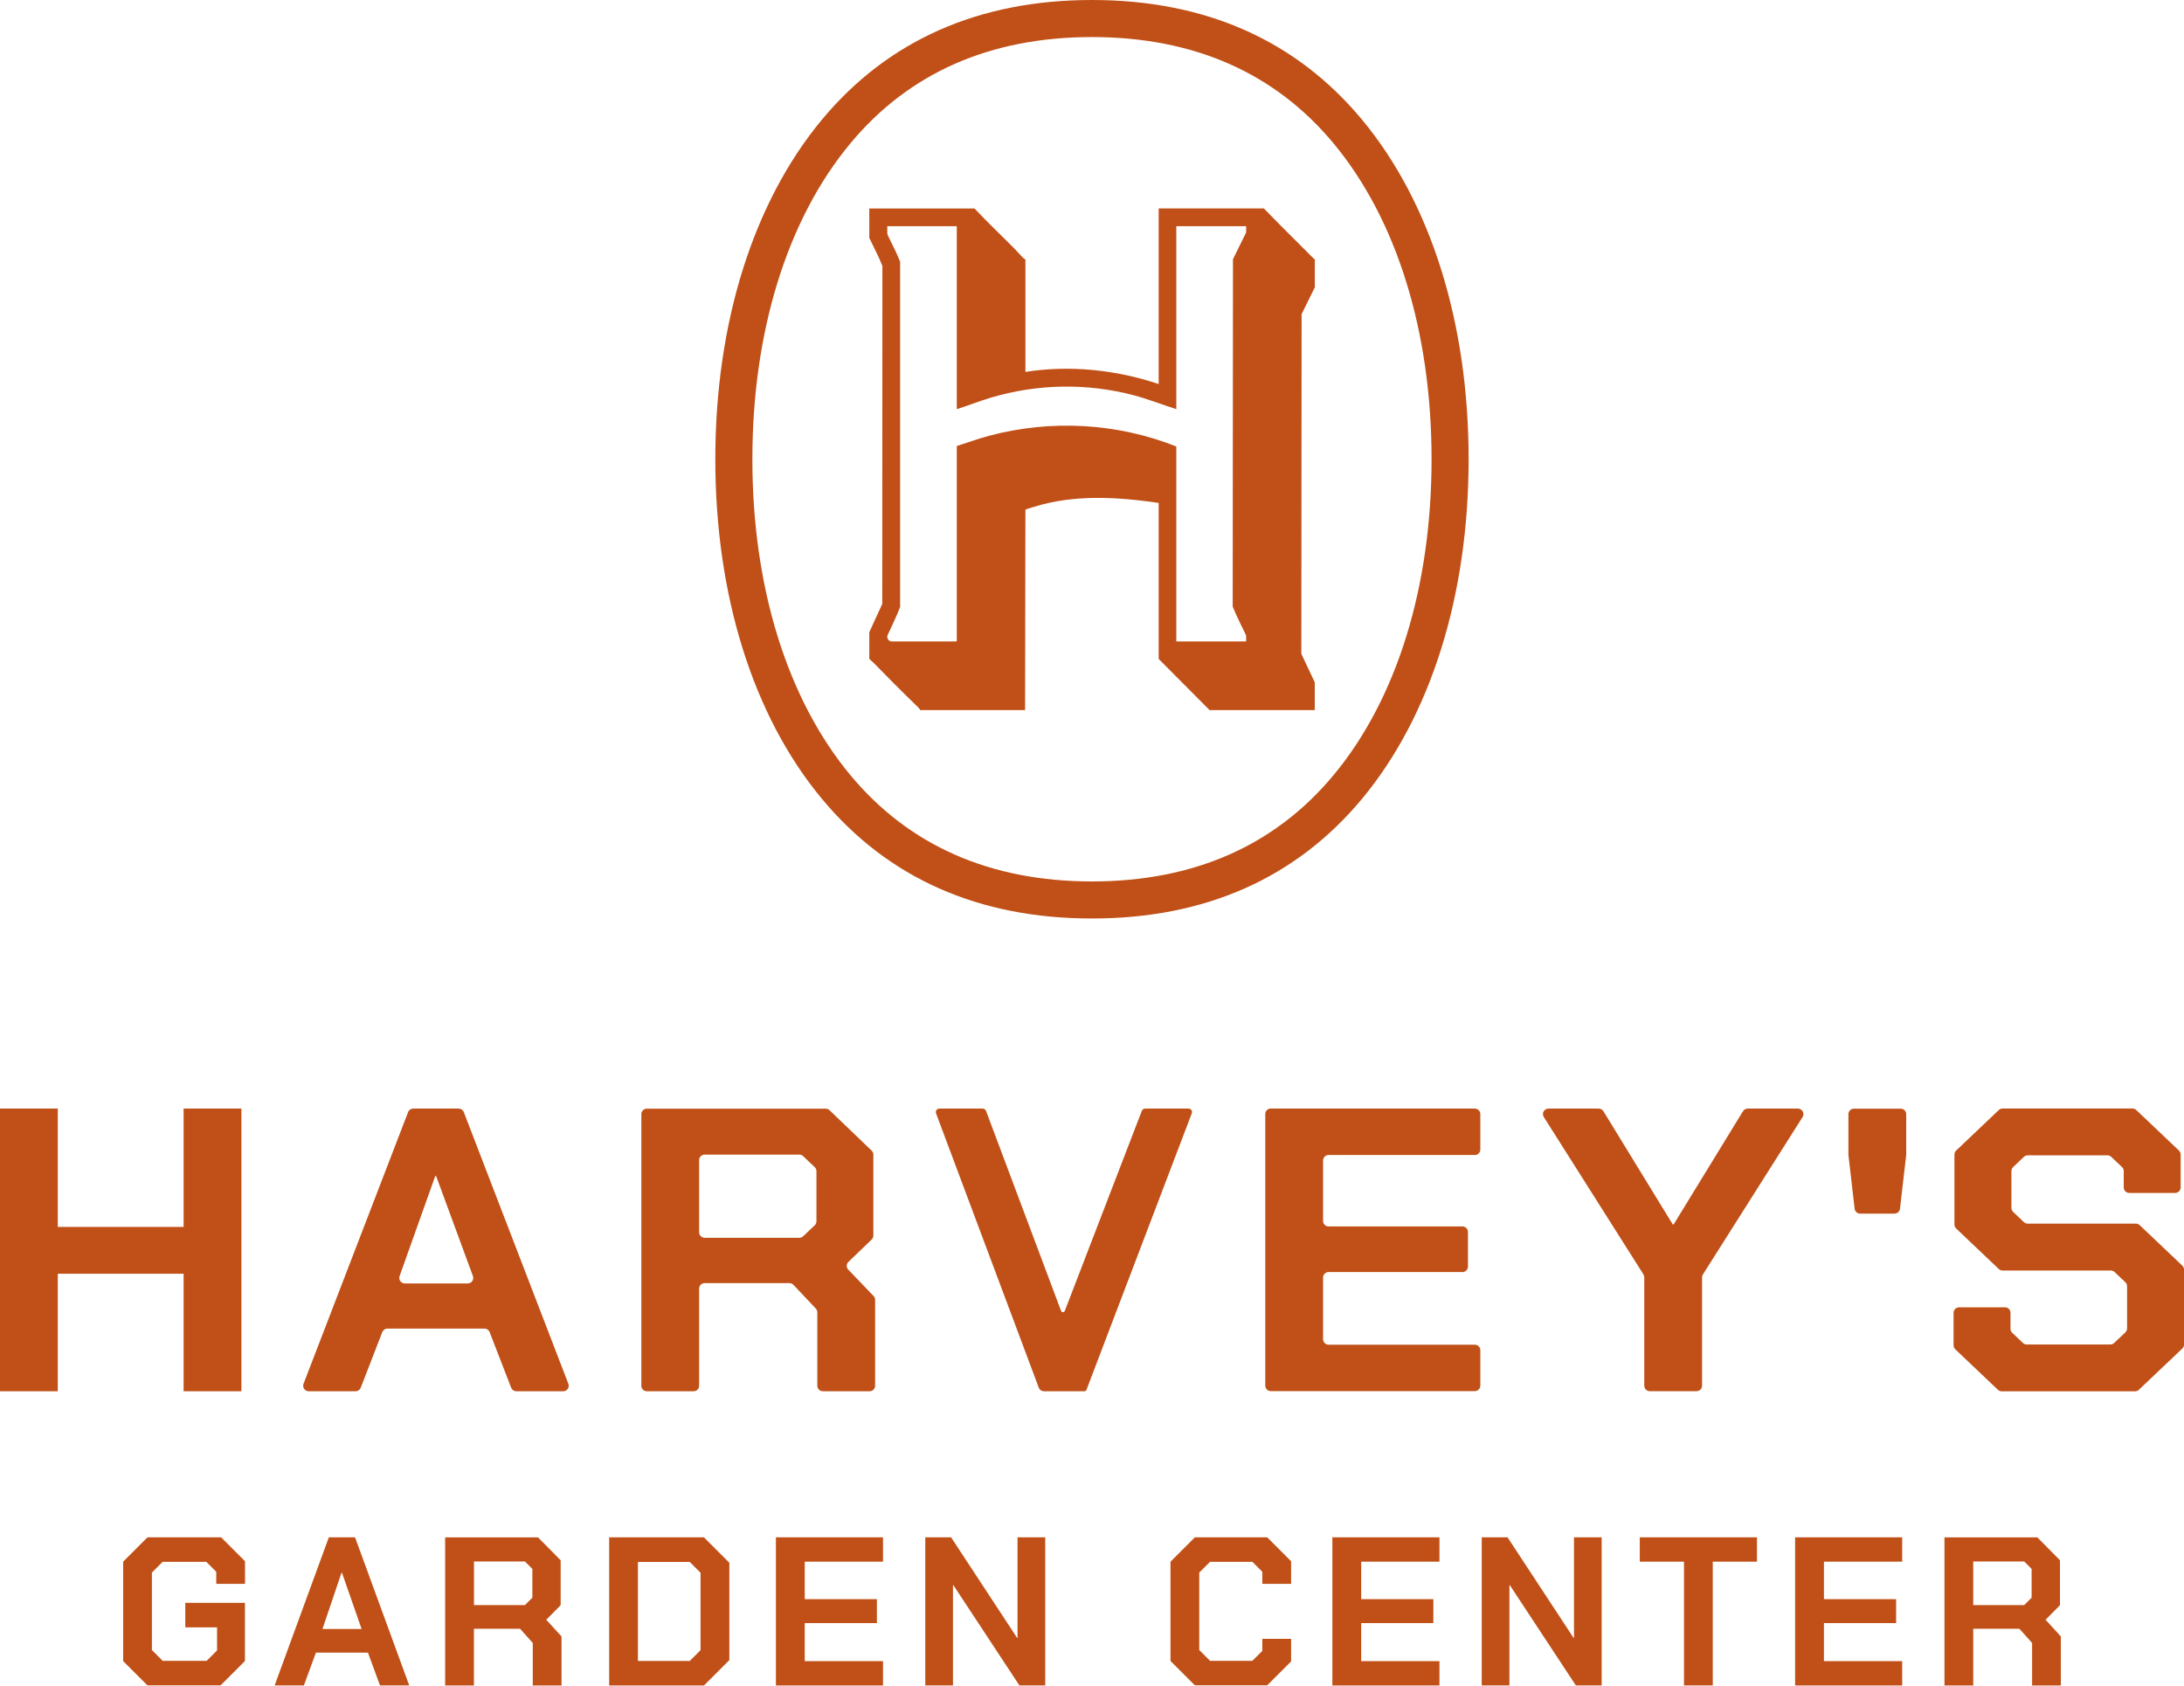
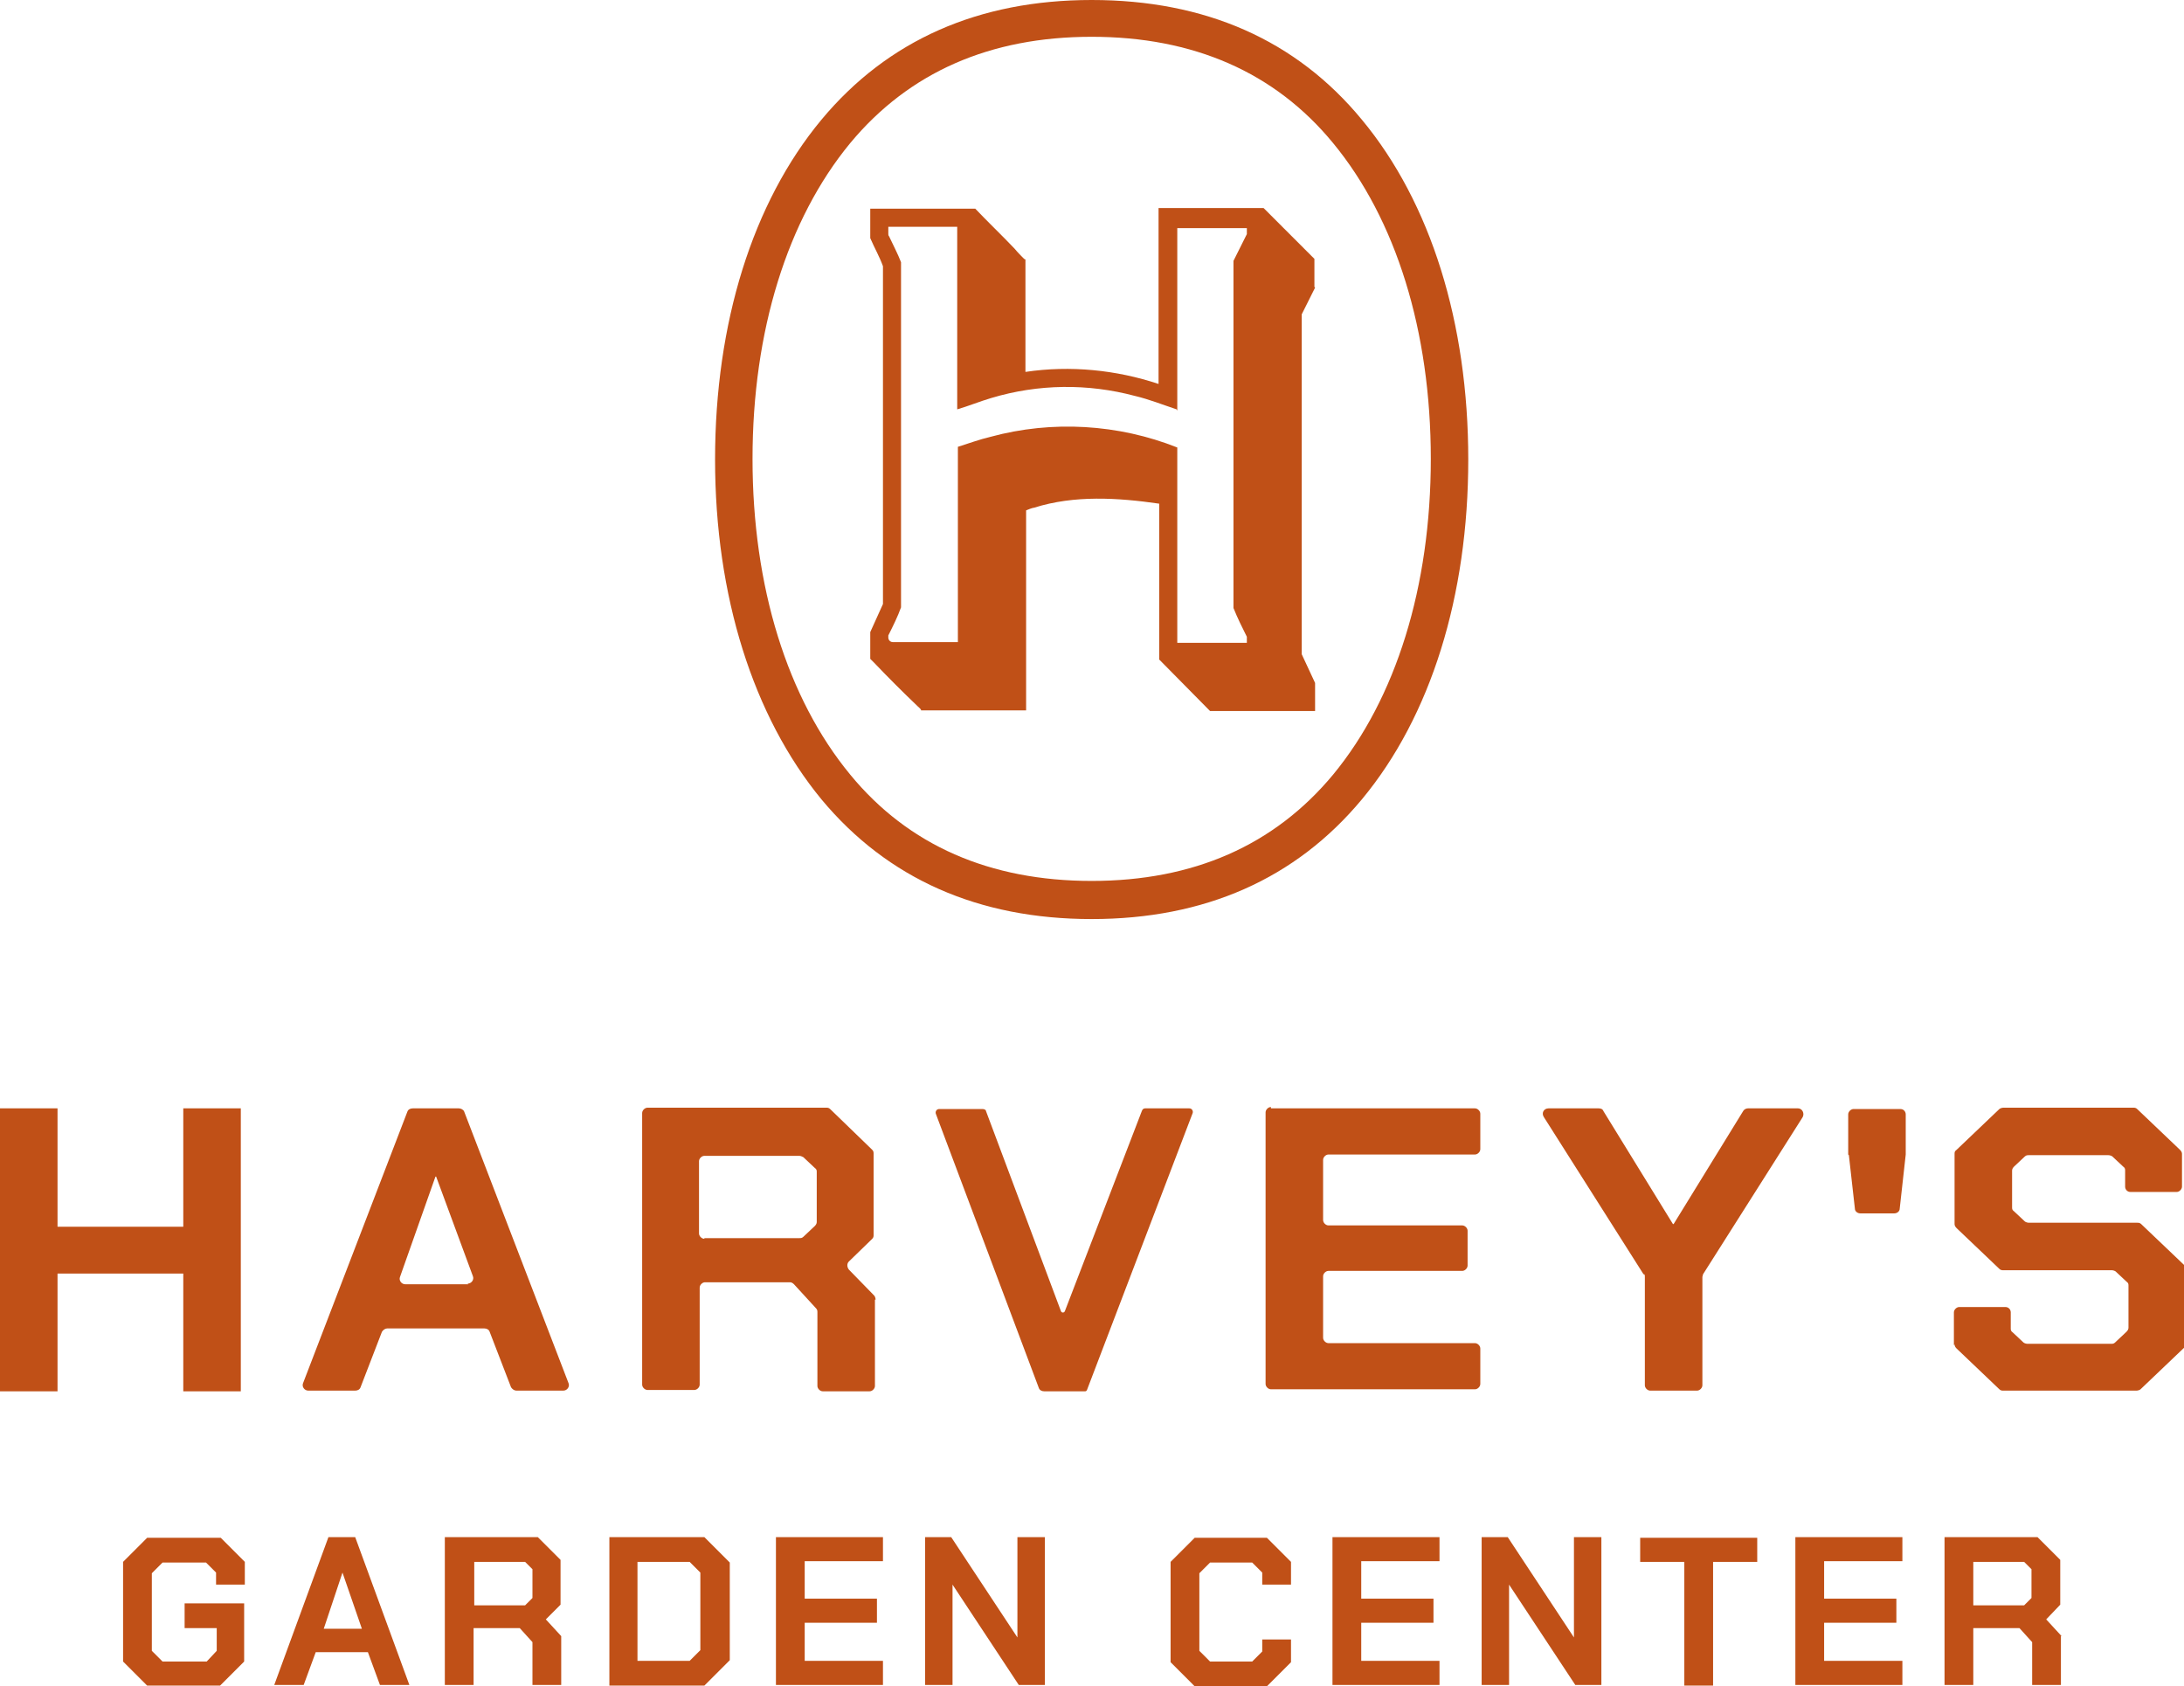
- <svg xmlns="http://www.w3.org/2000/svg" id="Layer_2" data-name="Layer 2" viewBox="0 0 326.51 251.99">
-   <defs>
-     <style>
-       .cls-1 {
-         fill: #c05017;
-       }
-     </style>
-   </defs>
-   <g id="Layer_1-2" data-name="Layer 1">
-     <path class="cls-1" d="M0,165.74h8.64v17.69h18.81v-17.69h8.64v42.26h-8.64v-17.57H8.64v17.57H0v-42.26ZM61.82,165.74h6.75c.34,0,.65.21.77.53l15.63,40.61c.21.54-.19,1.12-.77,1.12h-7.01c-.34,0-.64-.21-.77-.53l-3.22-8.31c-.12-.32-.43-.53-.77-.53h-14.51c-.34,0-.64.21-.77.53l-3.22,8.31c-.12.32-.43.53-.77.53h-7.01c-.58,0-.98-.58-.77-1.12l15.63-40.61c.12-.32.43-.53.77-.53ZM69.93,191.88c.57,0,.97-.57.77-1.11l-5.5-14.95h-.13l-5.33,14.96c-.19.54.21,1.1.78,1.1h9.41ZM130.83,194.33v12.85c0,.45-.37.82-.82.82h-7c-.45,0-.82-.37-.82-.82v-10.98c0-.21-.08-.41-.22-.56l-3.35-3.55c-.16-.16-.37-.26-.6-.26h-12.68c-.45,0-.82.37-.82.82v14.53c0,.45-.37.82-.82.82h-7c-.45,0-.82-.37-.82-.82v-40.61c0-.45.37-.82.82-.82h26.74c.21,0,.42.08.57.23l6.31,6.05c.16.16.25.37.25.59v12.1c0,.22-.09.44-.25.59l-3.48,3.35c-.33.31-.34.83-.02,1.16l3.78,3.94c.15.15.23.36.23.57ZM105.34,185.06h14.16c.21,0,.41-.08.57-.23l1.73-1.64c.16-.16.26-.37.26-.6v-7.5c0-.23-.09-.44-.26-.6l-1.73-1.64c-.15-.15-.36-.23-.57-.23h-14.16c-.45,0-.82.37-.82.82v10.79c0,.45.37.82.82.82ZM177.69,165.74h-6.5c-.22,0-.42.14-.49.35l-11.51,29.89c-.1.26-.47.26-.56,0l-11.22-29.9c-.08-.2-.27-.34-.49-.34h-6.49c-.36,0-.62.36-.49.71l15.36,41.02c.12.32.43.53.77.53h6.07c.12,0,.24-.08.28-.19l15.76-41.38c.12-.34-.14-.69-.49-.69ZM189.98,165.74h30.51c.45,0,.82.37.82.82v5.3c0,.45-.37.82-.82.82h-21.87c-.45,0-.82.37-.82.82v9.04c0,.45.37.82.82.82h20.02c.45,0,.82.37.82.82v5.18c0,.45-.37.82-.82.82h-20.02c-.45,0-.82.37-.82.82v9.22c0,.45.37.82.82.82h21.87c.45,0,.82.37.82.82v5.3c0,.45-.37.82-.82.82h-30.51c-.45,0-.82-.37-.82-.82v-40.61c0-.45.37-.82.82-.82ZM245.7,190.53l-14.9-23.53c-.35-.55.05-1.26.7-1.26h7.51c.29,0,.55.15.7.39l10.37,16.93h.13l10.37-16.93c.15-.24.42-.39.7-.39h7.51c.65,0,1.04.72.7,1.26l-14.9,23.53c-.08.13-.13.28-.13.44v16.2c0,.45-.37.82-.82.82h-7c-.45,0-.82-.37-.82-.82v-16.2c0-.16-.04-.31-.13-.44ZM276.34,172.58v-6.01c0-.45.37-.82.82-.82h7c.45,0,.82.37.82.82v6.01s0,.06,0,.09l-.93,8.04c-.05.42-.4.73-.82.73h-5.14c-.42,0-.77-.31-.82-.73l-.93-8.04s0-.06,0-.09ZM292.06,201.13v-4.86c0-.45.37-.82.82-.82h6.87c.45,0,.82.37.82.82v2.39c0,.23.09.44.26.6l1.6,1.52c.15.15.36.23.57.23h12.5c.21,0,.41-.08.57-.23l1.67-1.58c.16-.16.26-.37.26-.6v-6.3c0-.23-.09-.44-.26-.6l-1.6-1.52c-.15-.15-.36-.23-.57-.23h-16.18c-.21,0-.41-.08-.57-.23l-6.37-6.05c-.16-.16-.26-.37-.26-.6v-10.46c0-.23.09-.44.26-.6l6.37-6.05c.15-.15.36-.23.57-.23h19.42c.21,0,.41.08.57.23l6.37,6.05c.16.16.26.37.26.6v4.92c0,.45-.37.82-.82.82h-6.87c-.45,0-.82-.37-.82-.82v-2.45c0-.23-.09-.44-.26-.6l-1.6-1.52c-.15-.15-.36-.23-.57-.23h-11.93c-.21,0-.41.08-.57.23l-1.6,1.52c-.16.16-.26.37-.26.6v5.51c0,.23.09.44.26.6l1.6,1.52c.15.15.36.23.57.23h16.18c.21,0,.41.08.57.23l6.37,6.05c.16.16.26.37.26.6v11.19c0,.23-.09.44-.26.6l-6.5,6.17c-.15.15-.36.23-.57.23h-19.93c-.21,0-.41-.08-.57-.23l-6.37-6.05c-.16-.16-.26-.37-.26-.6ZM163.25,5.54c15.21,0,27.36,5.35,36.13,15.91,9.44,11.37,14.64,28.13,14.64,47.21s-5.2,35.85-14.64,47.21c-8.77,10.56-20.92,15.91-36.13,15.91s-27.36-5.35-36.13-15.91c-9.44-11.37-14.64-28.13-14.64-47.21s5.2-35.85,14.64-47.21c8.77-10.56,20.92-15.91,36.13-15.91M163.25,0c-16.93,0-30.52,6.03-40.39,17.91-10.26,12.36-15.92,30.38-15.92,50.75s5.65,38.39,15.92,50.75c9.87,11.89,23.46,17.91,40.39,17.91s30.52-6.03,40.39-17.91c10.26-12.36,15.92-30.38,15.92-50.75s-5.65-38.39-15.92-50.75C193.78,6.03,180.19,0,163.25,0h0ZM196.56,42.98l-1.97,3.98-.04,50.79,2.01,4.26v4.15h-15.73s-7.61-7.65-7.61-7.65v-23.32s0,0,0,0c-6.21-.91-12.69-1.29-18.68.6-.25.08-.99.28-1.17.38-.03.02-.06.03-.07.07l-.05,29.92h-15.68c-.09-.21-.29-.4-.46-.56-2.2-2.13-4.37-4.31-6.5-6.5-.09-.09-.65-.56-.65-.62v-3.96s1.94-4.23,1.94-4.23l.02-50.53c-.56-1.43-1.3-2.8-1.96-4.19v-4.4h15.73c1.91,2.03,3.97,3.98,5.94,5.97.45.46.98,1.08,1.44,1.52.03.03.23.11.23.12v16.82c6.66-1.04,13.56-.32,19.92,1.82v-26.26s15.73,0,15.73,0c2.35,2.43,4.78,4.83,7.18,7.23.13.13.28.3.44.38v4.19ZM175.86,61.17s0,0,0,0c-2.08-.66-4.12-1.47-6.23-2.04-7.06-1.89-14.53-1.76-21.53.33-1.71.51-3.36,1.18-5.06,1.71v-27.28s-.07-.07-.07-.07h-10.32s0,.98,0,.98c0,.15.03.29.1.43.62,1.29,1.3,2.56,1.82,3.9v51.61c-.53,1.43-1.24,2.8-1.86,4.19-.04.09-.06.19-.06.28h0c0,.38.31.69.69.69h9.63s.07-.07.07-.07v-29.15c1.62-.51,3.22-1.1,4.87-1.54,9.22-2.45,19.1-1.9,27.95,1.61v29.15s10.44,0,10.44,0v-.89c-.68-1.44-1.43-2.85-2.01-4.33l.04-51.93,1.97-4v-.93s-10.44,0-10.44,0v27.35ZM18.41,248.35v-14.87l3.64-3.64h11.01l3.57,3.57v3.38h-4.3v-1.8l-1.49-1.49h-6.52l-1.61,1.61v11.58l1.61,1.61h6.58l1.55-1.55v-3.45h-4.75v-3.67h8.92v8.7l-3.64,3.64h-10.94l-3.64-3.64ZM49.16,229.84h3.92l8.1,22.14h-4.37l-1.8-4.9h-7.78l-1.8,4.9h-4.37l8.1-22.14ZM54.06,243.54l-2.94-8.42h-.06l-2.85,8.42h5.85ZM83.95,244.65v7.34h-4.3v-6.36l-1.9-2.12h-6.9v8.48h-4.3v-22.14h13.89l3.38,3.42v6.71l-2.15,2.18,2.28,2.5ZM70.86,239.97h7.62l1.11-1.11v-4.3l-1.11-1.11h-7.62v6.52ZM91.07,229.84h14.17l3.8,3.8v14.55l-3.8,3.8h-14.17v-22.14ZM103.12,248.32l1.61-1.61v-11.58l-1.61-1.61h-7.75v14.8h7.75ZM116,229.84h16.01v3.64h-11.7v5.6h10.79v3.58h-10.79v5.69h11.7v3.64h-16.01v-22.14ZM138.33,229.84h3.86l9.87,15.03h.06v-15.03h4.14v22.14h-3.86l-9.87-14.99h-.06v14.99h-4.14v-22.14ZM174.99,248.35v-14.87l3.64-3.64h10.82l3.57,3.57v3.38h-4.3v-1.8l-1.49-1.49h-6.33l-1.61,1.61v11.58l1.61,1.61h6.33l1.49-1.49v-1.8h4.3v3.38l-3.57,3.57h-10.82l-3.64-3.64ZM199.19,229.84h16.01v3.64h-11.7v5.6h10.79v3.58h-10.79v5.69h11.7v3.64h-16.01v-22.14ZM221.52,229.84h3.86l9.87,15.03h.06v-15.03h4.14v22.14h-3.86l-9.87-14.99h-.06v14.99h-4.14v-22.14ZM251.76,233.48h-6.61v-3.64h17.52v3.64h-6.61v18.5h-4.3v-18.5ZM268.37,229.84h16.01v3.64h-11.7v5.6h10.79v3.58h-10.79v5.69h11.7v3.64h-16.01v-22.14ZM308.1,244.65v7.34h-4.3v-6.36l-1.9-2.12h-6.9v8.48h-4.3v-22.14h13.89l3.38,3.42v6.71l-2.15,2.18,2.28,2.5ZM295,239.97h7.62l1.11-1.11v-4.3l-1.11-1.11h-7.62v6.52Z" />
+ <svg xmlns="http://www.w3.org/2000/svg" id="a" viewBox="0 0 326.5 252">
+   <g id="b">
+     <path d="M0,165.7h8.6v17.7h18.8v-17.7h8.6v42.3h-8.6v-17.6H8.6v17.6H0v-42.3ZM61.8,165.7h6.8c.3,0,.7.2.8.5l15.6,40.6c.2.5-.2,1.1-.8,1.1h-7c-.3,0-.6-.2-.8-.5l-3.2-8.3c-.1-.3-.4-.5-.8-.5h-14.5c-.3,0-.6.2-.8.5l-3.2,8.3c-.1.3-.4.5-.8.5h-7c-.6,0-1-.6-.8-1.1l15.6-40.6c.1-.3.4-.5.8-.5h0ZM69.9,191.9c.6,0,1-.6.8-1.1l-5.5-14.9h-.1l-5.3,15c-.2.5.2,1.1.8,1.1h9.4ZM130.8,194.3v12.9c0,.4-.4.8-.8.8h-7c-.4,0-.8-.4-.8-.8v-11c0-.2,0-.4-.2-.6l-3.3-3.6c-.2-.2-.4-.3-.6-.3h-12.7c-.4,0-.8.4-.8.8v14.5c0,.4-.4.8-.8.8h-7c-.4,0-.8-.4-.8-.8v-40.6c0-.4.4-.8.8-.8h26.7c.2,0,.4,0,.6.2l6.3,6.1c.2.2.2.4.2.6v12.1c0,.2,0,.4-.2.6l-3.5,3.4c-.3.3-.3.8,0,1.2l3.8,3.9c.1.1.2.4.2.6h0ZM105.3,185.1h14.2c.2,0,.4,0,.6-.2l1.7-1.6c.2-.2.3-.4.3-.6v-7.5c0-.2,0-.4-.3-.6l-1.7-1.6c-.2-.1-.4-.2-.6-.2h-14.2c-.4,0-.8.4-.8.8v10.8c0,.4.4.8.8.8h0ZM177.7,165.7h-6.5c-.2,0-.4.1-.5.4l-11.5,29.9c-.1.3-.5.3-.6,0l-11.2-29.9c0-.2-.3-.3-.5-.3h-6.5c-.4,0-.6.4-.5.7l15.4,41c.1.3.4.5.8.5h6.1c.1,0,.2,0,.3-.2l15.8-41.4c.1-.3-.1-.7-.5-.7h0ZM190,165.7h30.5c.4,0,.8.4.8.8v5.3c0,.4-.4.8-.8.8h-21.9c-.4,0-.8.4-.8.8v9c0,.4.4.8.8.8h20c.4,0,.8.4.8.8v5.2c0,.4-.4.8-.8.8h-20c-.4,0-.8.4-.8.8v9.2c0,.4.4.8.8.8h21.9c.4,0,.8.4.8.8v5.3c0,.4-.4.8-.8.8h-30.5c-.4,0-.8-.4-.8-.8v-40.6c0-.4.4-.8.8-.8h0ZM245.7,190.5l-14.9-23.5c-.4-.6,0-1.3.7-1.3h7.5c.3,0,.6.1.7.4l10.4,16.9h.1l10.4-16.9c.1-.2.4-.4.7-.4h7.5c.6,0,1,.7.7,1.3l-14.9,23.5c0,.1-.1.3-.1.4v16.2c0,.4-.4.8-.8.8h-7c-.4,0-.8-.4-.8-.8v-16.2c0-.2,0-.3-.1-.4h0ZM276.3,172.6v-6c0-.4.4-.8.8-.8h7c.5,0,.8.4.8.8v6h0c0,0-.9,8.1-.9,8.1,0,.4-.4.7-.8.7h-5.1c-.4,0-.8-.3-.8-.7l-.9-8h0ZM292.1,201.1v-4.9c0-.4.4-.8.8-.8h6.9c.5,0,.8.4.8.8v2.4c0,.2,0,.4.3.6l1.6,1.5c.1.1.4.2.6.2h12.5c.2,0,.4,0,.6-.2l1.7-1.6c.2-.2.3-.4.3-.6v-6.3c0-.2,0-.4-.3-.6l-1.6-1.5c-.1-.1-.4-.2-.6-.2h-16.2c-.2,0-.4,0-.6-.2l-6.4-6.1c-.2-.2-.3-.4-.3-.6v-10.5c0-.2,0-.4.3-.6l6.4-6.1c.1-.1.4-.2.6-.2h19.4c.2,0,.4,0,.6.2l6.4,6.1c.2.2.3.4.3.6v4.9c0,.4-.4.8-.8.8h-6.9c-.5,0-.8-.4-.8-.8v-2.4c0-.2,0-.4-.3-.6l-1.6-1.5c-.1-.1-.4-.2-.6-.2h-11.9c-.2,0-.4,0-.6.2l-1.6,1.5c-.2.2-.3.4-.3.6v5.5c0,.2,0,.4.3.6l1.6,1.5c.1.1.4.2.6.2h16.2c.2,0,.4,0,.6.2l6.4,6.1c.2.2.3.4.3.6v11.2c0,.2,0,.4-.3.6l-6.5,6.2c-.1.1-.4.2-.6.2h-19.9c-.2,0-.4,0-.6-.2l-6.4-6.1c-.2-.2-.3-.4-.3-.6h0ZM163.2,5.5c15.2,0,27.4,5.3,36.1,15.9,9.4,11.4,14.6,28.1,14.6,47.2s-5.2,35.8-14.6,47.2c-8.8,10.6-20.9,15.9-36.1,15.9s-27.4-5.3-36.1-15.9c-9.4-11.4-14.6-28.1-14.6-47.2s5.2-35.8,14.6-47.2c8.8-10.6,20.9-15.9,36.1-15.9M163.2,0c-16.9,0-30.5,6-40.4,17.9-10.3,12.4-15.9,30.4-15.9,50.8s5.7,38.4,15.9,50.8c9.9,11.9,23.5,17.9,40.4,17.9s30.5-6,40.4-17.9c10.3-12.4,15.9-30.4,15.9-50.8s-5.6-38.4-15.9-50.8C193.8,6,180.2,0,163.2,0h0ZM196.6,43l-2,4v50.8s2,4.3,2,4.3v4.2h-15.7l-7.6-7.7v-23.3h0c-6.2-.9-12.7-1.3-18.7.6-.2,0-1,.3-1.2.4,0,0,0,0,0,0v29.9h-15.7c0-.2-.3-.4-.5-.6-2.2-2.1-4.4-4.3-6.5-6.5,0,0-.6-.6-.6-.6v-4l1.9-4.2v-50.5c-.5-1.4-1.3-2.8-1.9-4.2v-4.4h15.7c1.9,2,4,4,5.9,6,.4.5,1,1.1,1.4,1.5,0,0,.2.1.2.1v16.8c6.7-1,13.6-.3,19.9,1.8v-26.3h15.7c2.4,2.4,4.8,4.8,7.2,7.2.1.1.3.3.4.4v4.2h0ZM175.9,61.2h0c-2.1-.7-4.1-1.5-6.2-2-7.1-1.9-14.5-1.8-21.5.3-1.7.5-3.4,1.2-5.1,1.7v-27.3h0c0,0-10.3,0-10.3,0v1c0,.2,0,.3.1.4.6,1.3,1.3,2.6,1.8,3.9v51.6c-.5,1.4-1.2,2.8-1.9,4.2,0,0,0,.2,0,.3h0c0,.4.3.7.7.7h9.7v-29.2c1.6-.5,3.2-1.1,4.9-1.5,9.2-2.5,19.1-1.9,27.9,1.6v29.2h10.4v-.9c-.7-1.4-1.4-2.8-2-4.3v-51.9s2-4,2-4v-.9h-10.4v27.3h0ZM18.4,248.4v-14.9l3.6-3.6h11l3.6,3.6v3.4h-4.3v-1.8l-1.5-1.5h-6.5l-1.6,1.6v11.6l1.6,1.6h6.6l1.5-1.6v-3.4h-4.8v-3.7h8.9v8.7l-3.6,3.6h-10.9l-3.6-3.6h0ZM49.2,229.8h3.9l8.1,22.1h-4.4l-1.8-4.9h-7.8l-1.8,4.9h-4.4s8.1-22.1,8.1-22.1ZM54.1,243.5l-2.9-8.4h0l-2.8,8.4h5.8ZM83.9,244.6v7.3h-4.3v-6.4l-1.9-2.1h-6.9v8.5h-4.3v-22.1h13.9l3.4,3.4v6.7l-2.2,2.2,2.3,2.5h0ZM70.9,240h7.6l1.1-1.1v-4.3l-1.1-1.1h-7.6v6.5ZM91.1,229.8h14.2l3.8,3.8v14.6l-3.8,3.8h-14.2v-22.1h0ZM103.1,248.3l1.6-1.6v-11.6l-1.6-1.6h-7.8v14.8h7.8ZM116,229.8h16v3.6h-11.7v5.6h10.8v3.6h-10.8v5.7h11.7v3.6h-16v-22.1h0ZM138.3,229.8h3.9l9.9,15h0v-15h4.1v22.1h-3.9l-9.9-15h0v15h-4.1v-22.1ZM175,248.4v-14.9l3.6-3.6h10.8l3.6,3.6v3.4h-4.3v-1.8l-1.5-1.5h-6.3l-1.6,1.6v11.6l1.6,1.6h6.3l1.5-1.5v-1.8h4.3v3.4l-3.6,3.6h-10.8l-3.6-3.6h0ZM199.2,229.8h16v3.6h-11.7v5.6h10.8v3.6h-10.8v5.7h11.7v3.6h-16v-22.1h0ZM221.5,229.8h3.9l9.9,15h0v-15h4.1v22.1h-3.9l-9.9-15h0v15h-4.1v-22.1ZM251.8,233.5h-6.6v-3.6h17.5v3.6h-6.6v18.5h-4.3v-18.5ZM268.4,229.8h16v3.6h-11.7v5.6h10.8v3.6h-10.8v5.7h11.7v3.6h-16v-22.1h0ZM308.1,244.6v7.3h-4.3v-6.4l-1.9-2.1h-6.9v8.5h-4.3v-22.1h13.9l3.4,3.4v6.7l-2.1,2.2,2.3,2.5h0ZM295,240h7.6l1.1-1.1v-4.3l-1.1-1.1h-7.6v6.5Z" style="fill:#c05017;" />
  </g>
</svg>
